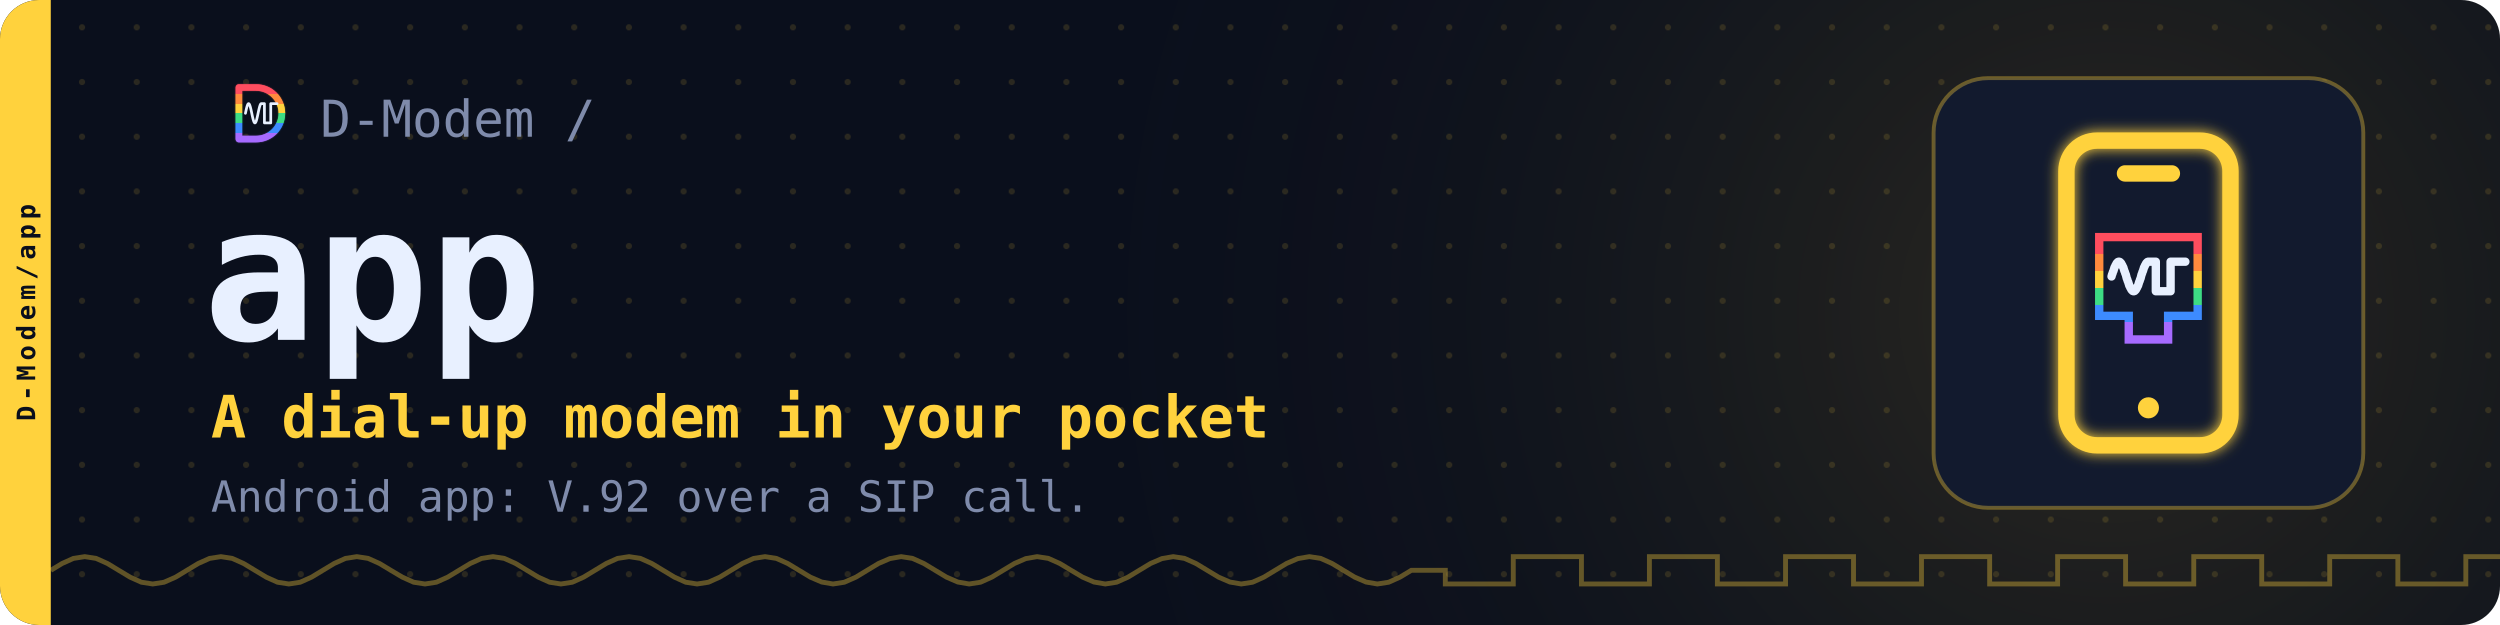
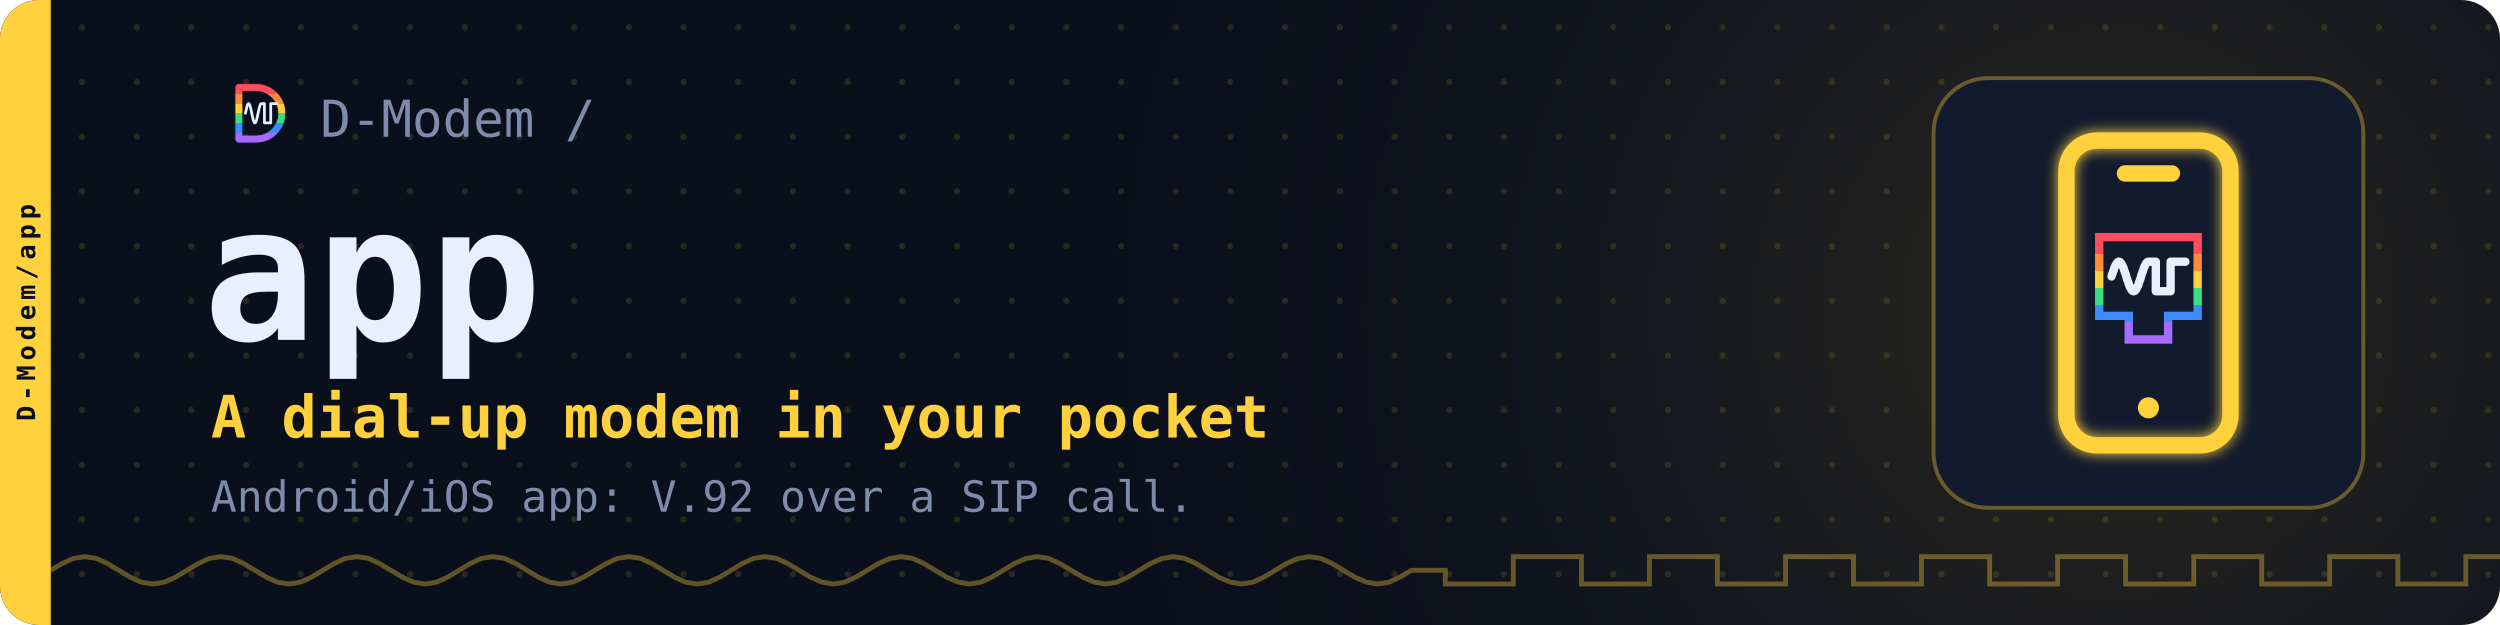
<svg xmlns="http://www.w3.org/2000/svg" width="1280" height="320" viewBox="0 0 1280 320">
  <defs>
    <pattern id="qam" width="28" height="28" patternUnits="userSpaceOnUse">
      <circle cx="14" cy="14" r="1.6" fill="#ffd23d" opacity="0.13" />
    </pattern>
    <radialGradient id="vig" cx="50%" cy="45%" r="75%">
      <stop offset="0" stop-color="#ffd23d" stop-opacity="0.10" />
      <stop offset="1" stop-color="#0a0f1c" stop-opacity="0" />
    </radialGradient>
    <radialGradient id="vig2" gradientUnits="userSpaceOnUse" cx="280" cy="320" r="520">
      <stop offset="0" stop-color="#ffd23d" stop-opacity="0.12" />
      <stop offset="1" stop-color="#0a0f1c" stop-opacity="0" />
    </radialGradient>
    <linearGradient id="books" gradientUnits="userSpaceOnUse" x1="0" y1="81" x2="0" y2="419">
      <stop offset="0" stop-color="#ff4d5e" />
      <stop offset="0.167" stop-color="#ff4d5e" />
      <stop offset="0.167" stop-color="#ff8a3d" />
      <stop offset="0.333" stop-color="#ff8a3d" />
      <stop offset="0.333" stop-color="#ffd23d" />
      <stop offset="0.5" stop-color="#ffd23d" />
      <stop offset="0.5" stop-color="#3ddc84" />
      <stop offset="0.667" stop-color="#3ddc84" />
      <stop offset="0.667" stop-color="#3d8bff" />
      <stop offset="0.833" stop-color="#3d8bff" />
      <stop offset="0.833" stop-color="#a66bff" />
      <stop offset="1" stop-color="#a66bff" />
    </linearGradient>
    <filter id="glow" x="-30%" y="-30%" width="160%" height="160%">
      <feGaussianBlur stdDeviation="6" result="b" />
      <feMerge>
        <feMergeNode in="b" />
        <feMergeNode in="SourceGraphic" />
      </feMerge>
    </filter>
  </defs>
  <defs>
    <clipPath id="card">
      <rect width="1280" height="320" rx="20" />
    </clipPath>
    <radialGradient id="vig3" gradientUnits="userSpaceOnUse" cx="1080" cy="160" r="560">
      <stop offset="0" stop-color="#ffd23d" stop-opacity="0.14" />
      <stop offset="1" stop-color="#0a0f1c" stop-opacity="0" />
    </radialGradient>
    <linearGradient id="bookspine" gradientUnits="userSpaceOnUse" x1="0" y1="0" x2="0" y2="320">
      <stop offset="0" stop-color="#ff4d5e" />
      <stop offset="0.167" stop-color="#ff4d5e" />
      <stop offset="0.167" stop-color="#ff8a3d" />
      <stop offset="0.333" stop-color="#ff8a3d" />
      <stop offset="0.333" stop-color="#ffd23d" />
      <stop offset="0.5" stop-color="#ffd23d" />
      <stop offset="0.5" stop-color="#3ddc84" />
      <stop offset="0.667" stop-color="#3ddc84" />
      <stop offset="0.667" stop-color="#3d8bff" />
      <stop offset="0.833" stop-color="#3d8bff" />
      <stop offset="0.833" stop-color="#a66bff" />
      <stop offset="1" stop-color="#a66bff" />
    </linearGradient>
  </defs>
  <g clip-path="url(#card)">
    <rect width="1280" height="320" fill="#0a0f1c" />
    <rect width="1280" height="320" fill="url(#qam)" />
    <rect width="1280" height="320" fill="url(#vig3)" />
    <rect width="26" height="320" fill="#ffd23d" />
    <text transform="translate(18 160.0) rotate(-90)" text-anchor="middle" font-family="'SauceCodePro Nerd Font Mono', 'Source Code Pro', monospace" font-weight="800" font-size="13" letter-spacing="2.5" fill="#0a0f1c">D-Modem/app</text>
    <g transform="translate(110 36)">
      <g transform="scale(0.088)">
        <path d="M140 100 H240 A150 150 0 0 1 240 400 H140 Z" fill="none" stroke="url(#books)" stroke-width="38" stroke-linejoin="round" filter="url(#glow)" />
        <path d="M178.0,250.0 L178.8,246.3 L179.5,242.7 L180.3,239.1 L181.1,235.5 L181.8,232.0 L182.6,228.6 L183.4,225.2 L184.1,222.0 L184.9,218.9 L185.7,215.9 L186.4,213.1 L187.2,210.4 L188.0,207.9 L188.7,205.6 L189.5,203.4 L190.3,201.5 L191.0,199.8 L191.8,198.3 L192.6,197.0 L193.3,195.9 L194.1,195.1 L194.9,194.5 L195.6,194.1 L196.4,194.0 L197.2,194.1 L197.9,194.5 L198.7,195.1 L199.5,195.9 L200.2,197.0 L201.0,198.3 L201.8,199.8 L202.5,201.5 L203.3,203.4 L204.1,205.6 L204.8,207.9 L205.6,210.4 L206.4,213.1 L207.1,215.9 L207.9,218.9 L208.7,222.0 L209.4,225.2 L210.2,228.6 L211.0,232.0 L211.7,235.5 L212.5,239.1 L213.3,242.7 L214.0,246.3 L214.8,250.0 L215.6,253.7 L216.3,257.3 L217.1,260.9 L217.9,264.5 L218.6,268.0 L219.4,271.4 L220.2,274.8 L220.9,278.0 L221.7,281.1 L222.5,284.1 L223.2,286.9 L224.0,289.6 L224.8,292.1 L225.5,294.4 L226.3,296.6 L227.1,298.5 L227.8,300.2 L228.6,301.7 L229.4,303.0 L230.1,304.1 L230.9,304.9 L231.7,305.5 L232.4,305.9 L233.2,306.0 L234.0,305.9 L234.7,305.5 L235.5,304.9 L236.3,304.1 L237.0,303.0 L237.8,301.7 L238.6,300.2 L239.3,298.5 L240.1,296.6 L240.9,294.4 L241.6,292.1 L242.4,289.6 L243.2,286.9 L243.9,284.1 L244.7,281.1 L245.5,278.0 L246.2,274.8 L247.0,271.4 L247.8,268.0 L248.5,264.5 L249.3,260.9 L250.1,257.3 L250.8,253.7 L251.6,250.0 L252.4,246.3 L253.1,242.7 L253.9,239.1 L254.7,235.5 L255.4,232.0 L256.2,228.6 L257.0,225.2 L257.7,222.0 L258.5,218.9 L259.3,215.9 L260.0,213.1 L260.8,210.4 L261.6,207.9 L262.3,205.6 L263.1,203.4 L263.9,201.5 L264.6,199.8 L265.4,198.3 L266.2,197.0 L266.9,195.9 L267.7,195.1 L268.5,194.5 L269.2,194.1 L270.0,194.0 H288.4 V306.0 H325.2 V194.0 H362.0" fill="none" stroke="#e8f0ff" stroke-width="16" stroke-linecap="round" stroke-linejoin="round" />
      </g>
    </g>
    <text x="164" y="70" font-family="'SauceCodePro Nerd Font Mono', 'Source Code Pro', monospace" font-size="26" fill="#7f8bab">D-Modem /</text>
    <text x="104" y="174" font-family="'SauceCodePro Nerd Font Mono', 'Source Code Pro', monospace" font-weight="800" font-size="96" fill="#e8f0ff">app</text>
    <text x="108" y="224" font-family="'SauceCodePro Nerd Font Mono', 'Source Code Pro', monospace" font-weight="700" font-size="30" fill="#ffd23d">A dial-up modem in your pocket</text>
-     <text x="108" y="262" font-family="'SauceCodePro Nerd Font Mono', 'Source Code Pro', monospace" font-size="22" fill="#7f8bab">Android app: V.92 over a SIP call.</text>
+     <text x="108" y="262" font-family="'SauceCodePro Nerd Font Mono', 'Source Code Pro', monospace" font-size="22" fill="#7f8bab">Android/iOS app: V.92 over a SIP call.</text>
    <rect x="990" y="40" width="220" height="220" rx="28" fill="#121a2e" stroke="#ffd23d" stroke-opacity="0.35" stroke-width="2" />
    <g transform="translate(1010 60) scale(0.6)">
      <rect x="80" y="20" width="140" height="260" rx="26" stroke="#ffd23d" stroke-width="14" stroke-linecap="round" stroke-linejoin="round" fill="none" filter="url(#glow)" />
      <line x1="130" y1="48" x2="170" y2="48" stroke="#ffd23d" stroke-width="14" stroke-linecap="round" stroke-linejoin="round" fill="none" />
      <g transform="translate(150 146) scale(2.1) translate(-54 -54.8)">
        <defs>
          <linearGradient id="appjack" x1="0" y1="0" x2="0" y2="1">
            <stop offset="0" stop-color="#ff4d5e" />
            <stop offset="0.167" stop-color="#ff4d5e" />
            <stop offset="0.167" stop-color="#ff8a3d" />
            <stop offset="0.333" stop-color="#ff8a3d" />
            <stop offset="0.333" stop-color="#ffd23d" />
            <stop offset="0.5" stop-color="#ffd23d" />
            <stop offset="0.5" stop-color="#3ddc84" />
            <stop offset="0.667" stop-color="#3ddc84" />
            <stop offset="0.667" stop-color="#3d8bff" />
            <stop offset="0.833" stop-color="#3d8bff" />
            <stop offset="0.833" stop-color="#a66bff" />
            <stop offset="1" stop-color="#a66bff" />
          </linearGradient>
        </defs>
        <path d="M34,34 H74 V66 H62.0 V75.6 H46.0 V66 H34 Z" fill="none" stroke="url(#appjack)" stroke-width="3.4" />
        <path d="M39.0,50.0 L39.1,49.6 L39.2,49.2 L39.4,48.8 L39.5,48.4 L39.6,48.1 L39.8,47.7 L39.9,47.3 L40.0,47.0 L40.1,46.7 L40.2,46.3 L40.4,46.0 L40.5,45.8 L40.6,45.5 L40.8,45.2 L40.9,45.0 L41.0,44.8 L41.1,44.6 L41.2,44.5 L41.4,44.3 L41.5,44.2 L41.6,44.1 L41.8,44.1 L41.9,44.0 L42.0,44.0 L42.1,44.0 L42.2,44.1 L42.4,44.1 L42.5,44.2 L42.6,44.3 L42.8,44.5 L42.9,44.6 L43.0,44.8 L43.1,45.0 L43.2,45.2 L43.4,45.5 L43.5,45.8 L43.6,46.0 L43.8,46.3 L43.9,46.7 L44.0,47.0 L44.1,47.3 L44.2,47.7 L44.4,48.1 L44.5,48.4 L44.6,48.8 L44.8,49.2 L44.9,49.6 L45.0,50.0 L45.1,50.4 L45.2,50.8 L45.4,51.2 L45.5,51.6 L45.6,51.9 L45.8,52.3 L45.9,52.7 L46.0,53.0 L46.1,53.3 L46.2,53.7 L46.4,54.0 L46.5,54.2 L46.6,54.5 L46.8,54.8 L46.9,55.0 L47.0,55.2 L47.1,55.4 L47.2,55.5 L47.4,55.7 L47.5,55.8 L47.6,55.9 L47.8,55.9 L47.9,56.0 L48.0,56.0 L48.1,56.0 L48.2,55.9 L48.4,55.9 L48.5,55.8 L48.6,55.7 L48.8,55.5 L48.9,55.4 L49.0,55.2 L49.1,55.0 L49.2,54.8 L49.4,54.5 L49.5,54.2 L49.6,54.0 L49.8,53.7 L49.9,53.3 L50.0,53.0 L50.1,52.7 L50.2,52.3 L50.4,51.9 L50.5,51.6 L50.6,51.2 L50.8,50.8 L50.9,50.4 L51.0,50.0 L51.1,49.6 L51.2,49.2 L51.4,48.8 L51.5,48.4 L51.6,48.1 L51.8,47.7 L51.9,47.3 L52.0,47.0 L52.1,46.7 L52.2,46.3 L52.4,46.0 L52.5,45.8 L52.6,45.5 L52.8,45.2 L52.9,45.0 L53.0,44.8 L53.1,44.6 L53.2,44.5 L53.4,44.3 L53.5,44.2 L53.6,44.1 L53.8,44.1 L53.9,44.0 L54.0,44.0 H57.0 V56.0 H63.0 V44.0 H69.0" fill="none" stroke="#e8f0ff" stroke-width="3.4" stroke-linecap="round" stroke-linejoin="round" />
      </g>
      <circle cx="150" cy="248" r="9" fill="#ffd23d" />
    </g>
    <path d="M26.0,292.0 L31.8,288.5 L37.6,285.9 L43.4,285.0 L49.2,285.9 L55.0,288.5 L60.8,292.0 L66.6,295.5 L72.4,298.1 L78.2,299.0 L84.0,298.1 L89.9,295.5 L95.7,292.0 L101.5,288.5 L107.3,285.9 L113.1,285.0 L118.9,285.9 L124.7,288.5 L130.5,292.0 L136.3,295.5 L142.1,298.1 L147.9,299.0 L153.7,298.1 L159.5,295.5 L165.3,292.0 L171.1,288.5 L176.9,285.9 L182.7,285.0 L188.5,285.9 L194.3,288.5 L200.1,292.0 L206.0,295.5 L211.8,298.1 L217.6,299.0 L223.4,298.1 L229.2,295.5 L235.0,292.0 L240.8,288.5 L246.6,285.9 L252.4,285.0 L258.2,285.9 L264.0,288.5 L269.8,292.0 L275.6,295.5 L281.4,298.1 L287.2,299.0 L293.0,298.1 L298.8,295.5 L304.6,292.0 L310.4,288.5 L316.2,285.9 L322.1,285.0 L327.9,285.9 L333.7,288.5 L339.5,292.0 L345.3,295.5 L351.1,298.1 L356.9,299.0 L362.7,298.1 L368.5,295.5 L374.3,292.0 L380.1,288.5 L385.9,285.9 L391.7,285.0 L397.5,285.9 L403.3,288.5 L409.1,292.0 L414.9,295.5 L420.7,298.0 L426.5,299.0 L432.3,298.1 L438.2,295.5 L444.0,292.0 L449.8,288.5 L455.6,286.0 L461.4,285.0 L467.2,285.9 L473.0,288.5 L478.8,292.0 L484.6,295.5 L490.4,298.0 L496.2,299.0 L502.0,298.1 L507.8,295.5 L513.6,292.0 L519.4,288.5 L525.2,286.0 L531.0,285.0 L536.8,285.9 L542.6,288.5 L548.4,292.0 L554.3,295.5 L560.1,298.0 L565.9,299.0 L571.7,298.1 L577.5,295.5 L583.3,292.0 L589.1,288.5 L594.9,286.0 L600.7,285.0 L606.5,285.9 L612.3,288.5 L618.1,292.0 L623.9,295.5 L629.7,298.0 L635.5,299.0 L641.3,298.1 L647.1,295.5 L652.9,292.0 L658.7,288.5 L664.5,286.0 L670.4,285.0 L676.2,285.9 L682.0,288.5 L687.8,292.0 L693.6,295.5 L699.4,298.0 L705.2,299.0 L711.0,298.1 L716.8,295.5 L722.6,292.0 H740.0 V299.0 H774.8 V285.0 H809.7 V299.0 H844.5 V285.0 H879.3 V299.0 H914.2 V285.0 H949.0 V299.0 H983.8 V285.0 H1018.7 V299.0 H1053.5 V285.0 H1088.3 V299.0 H1123.2 V285.0 H1158.0 V299.0 H1192.8 V285.0 H1227.7 V299.0 H1262.5 V285.0 H1280.0" fill="none" stroke="#ffd23d" stroke-opacity="0.35" stroke-width="2.5" />
  </g>
</svg>
